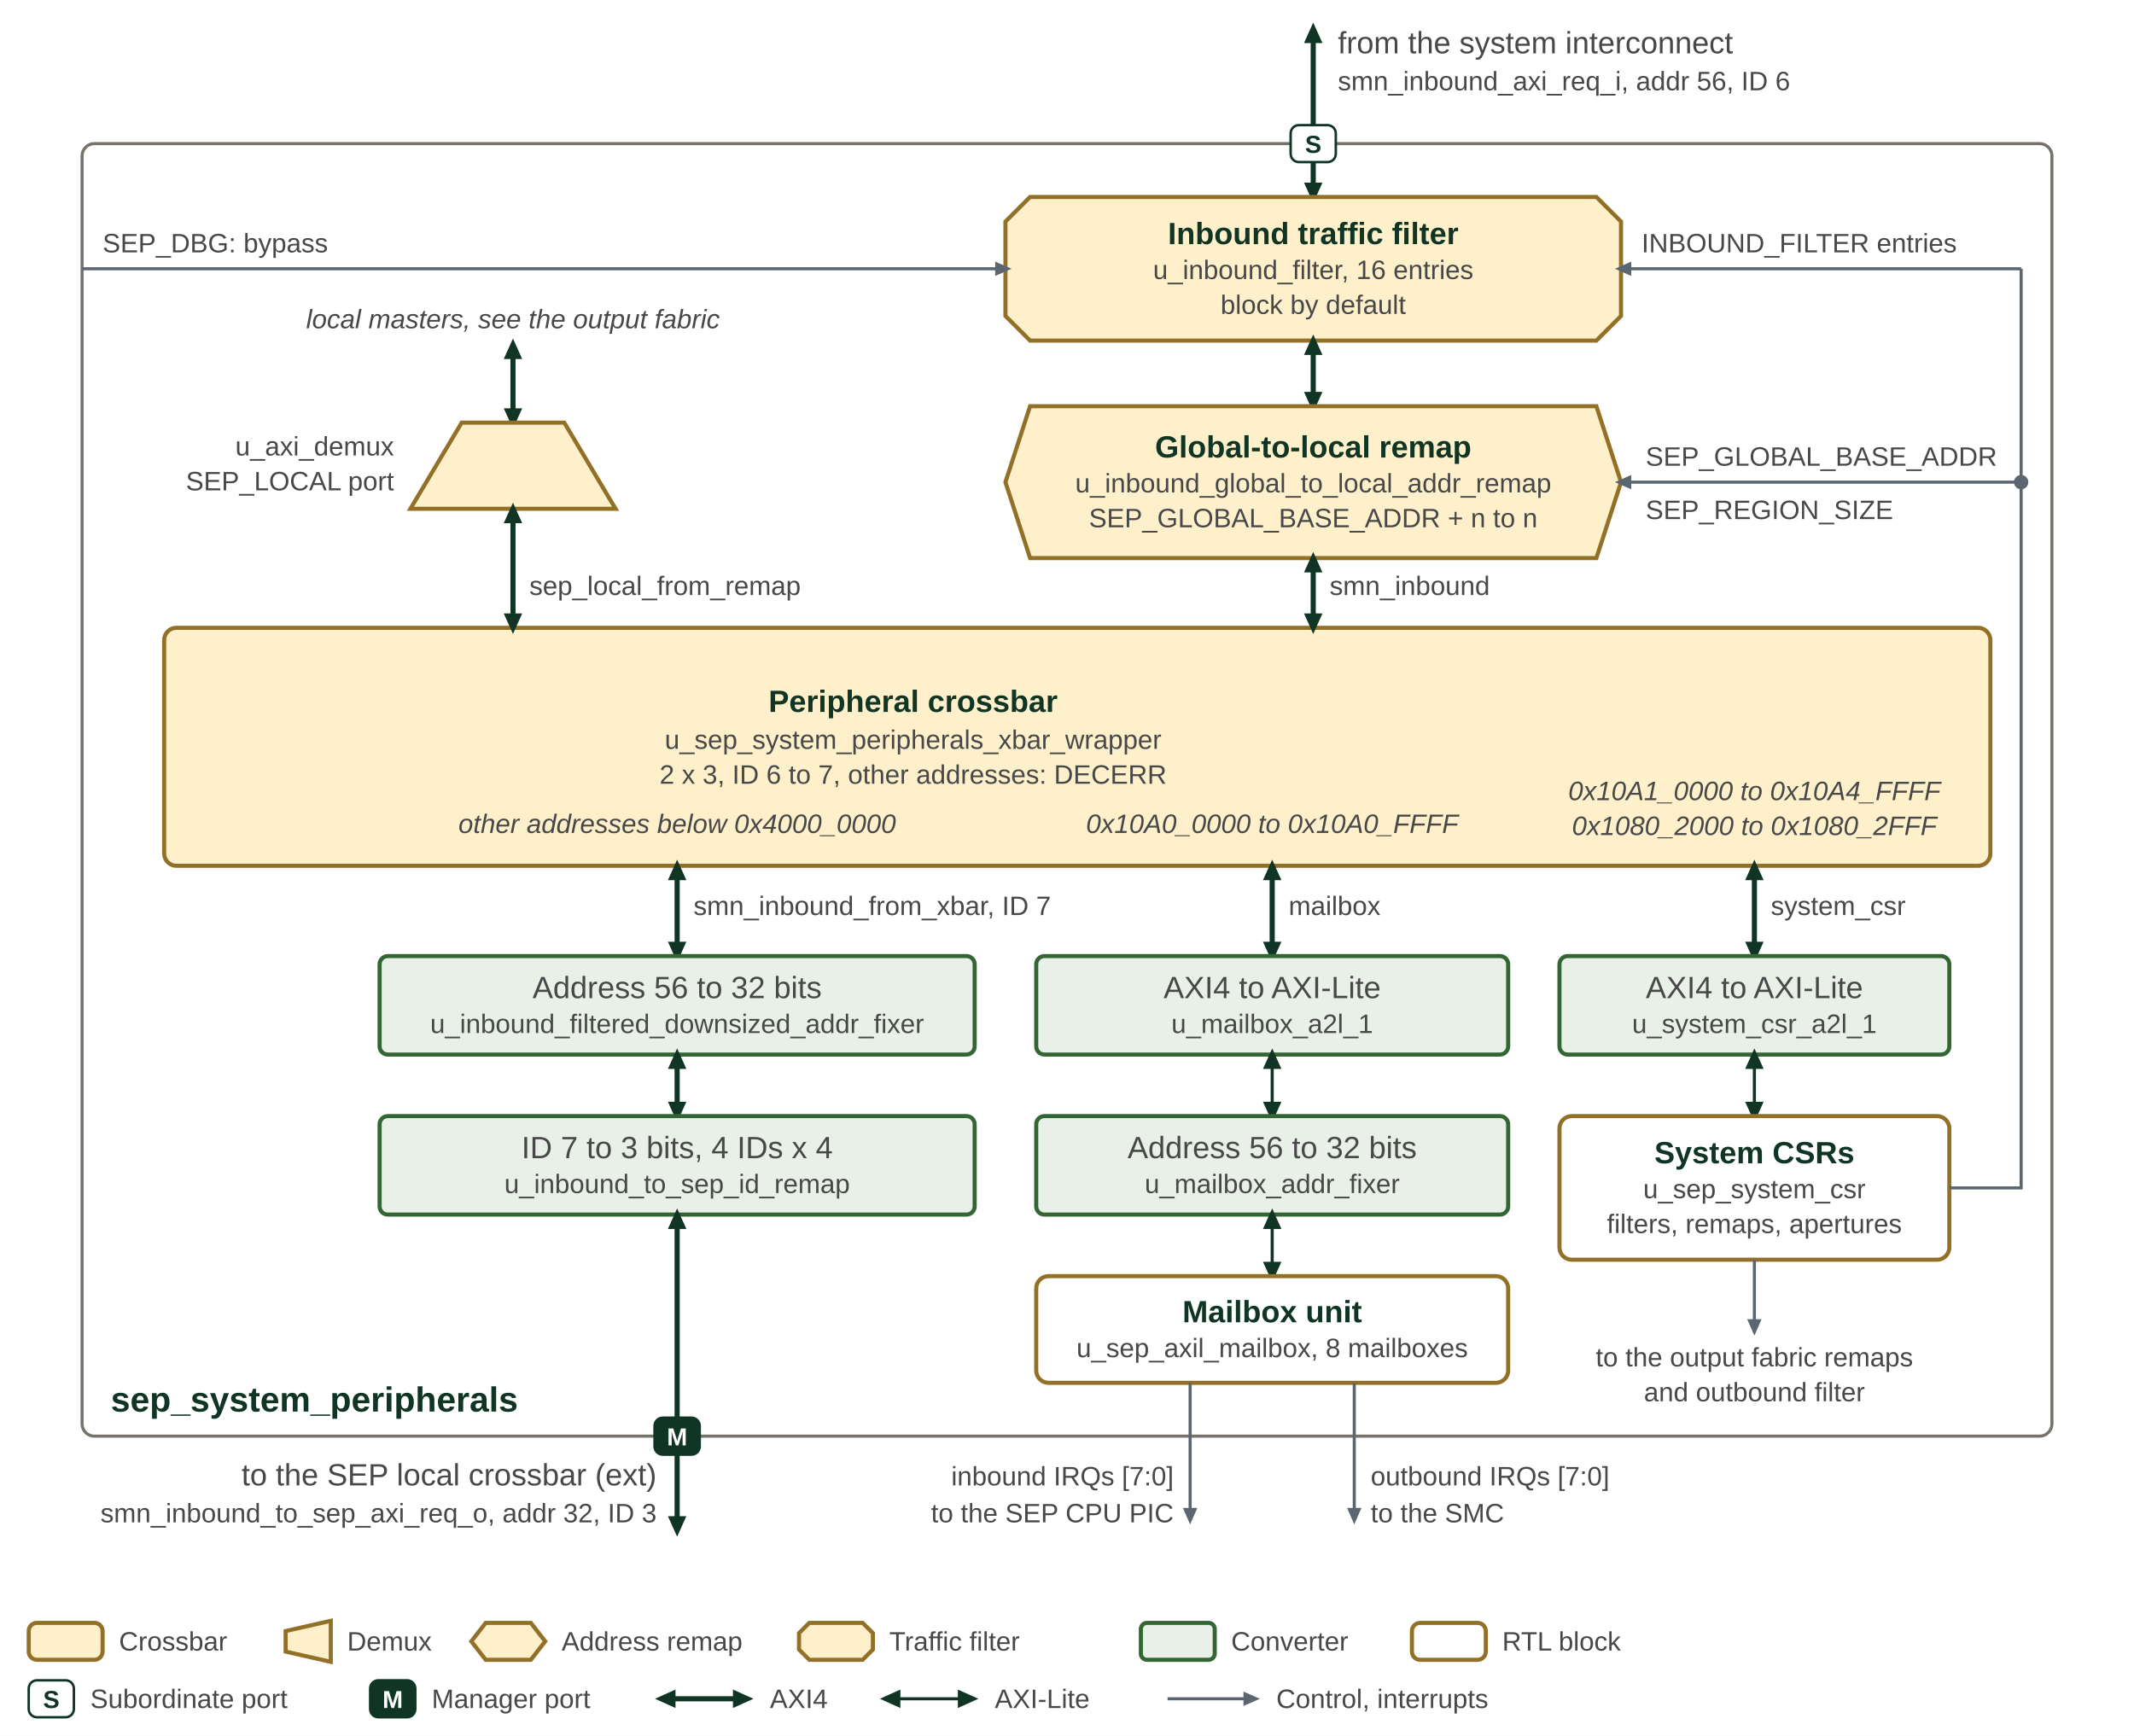
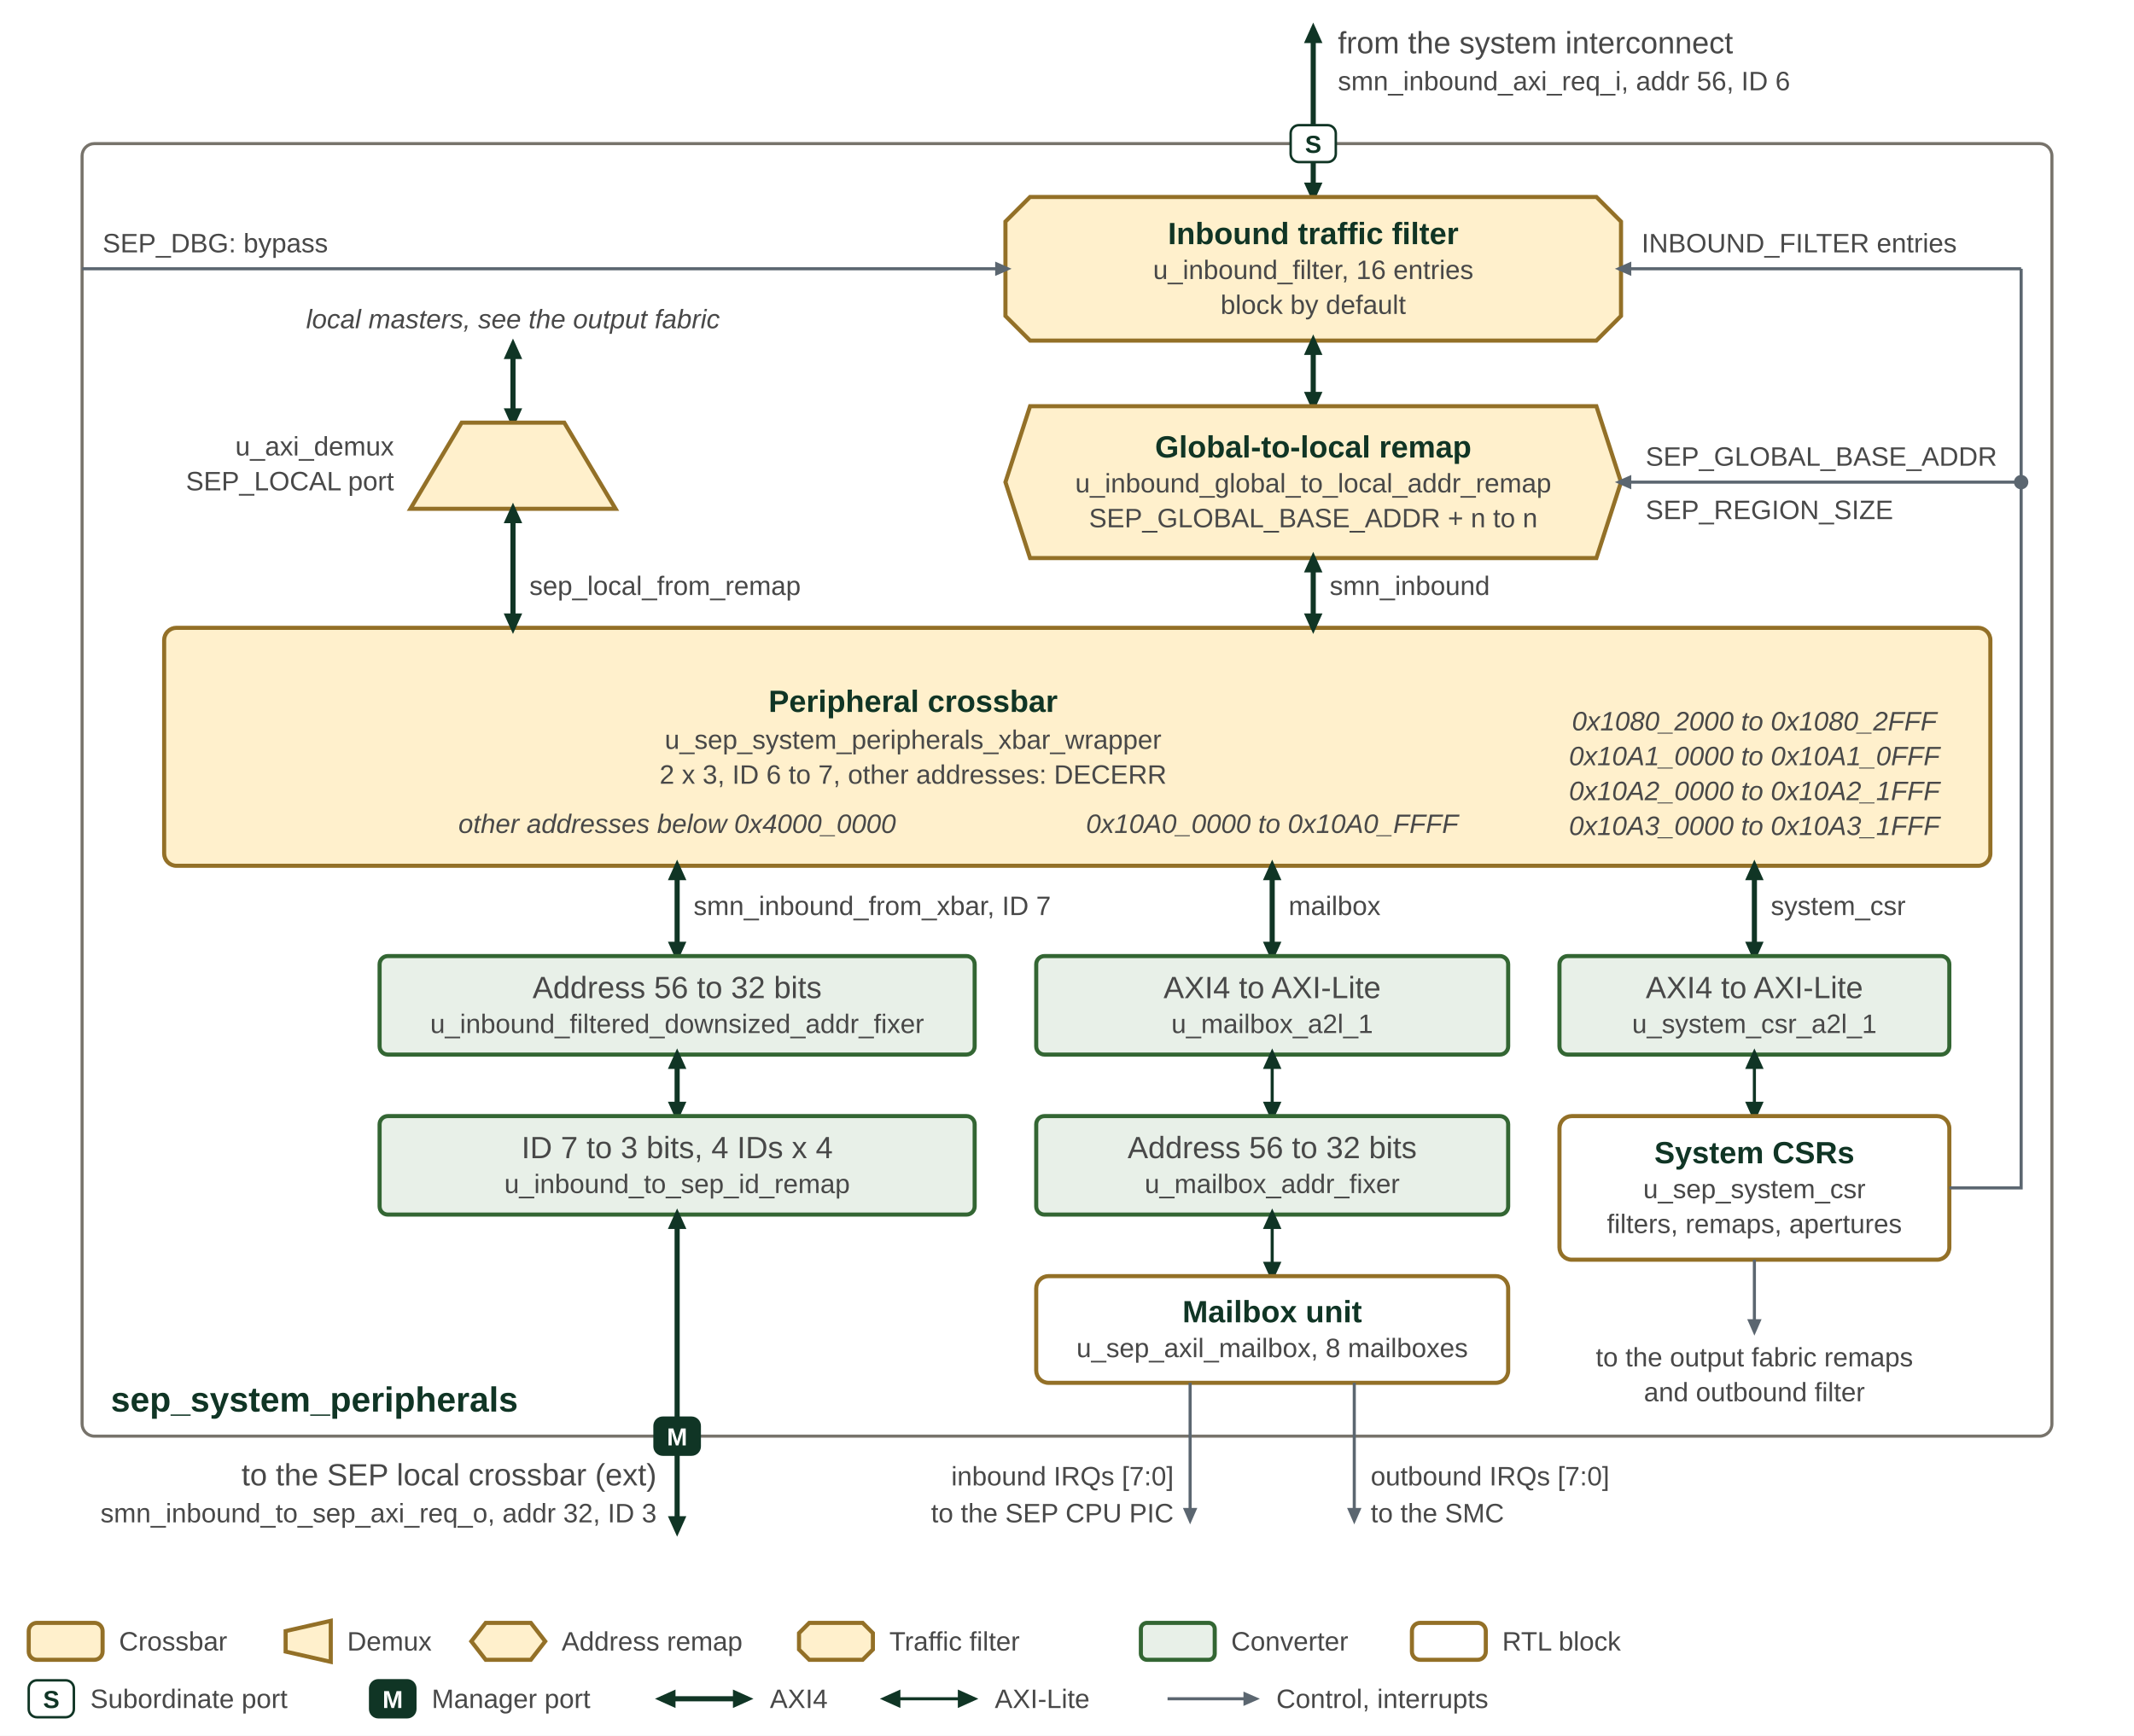
<svg xmlns="http://www.w3.org/2000/svg" width="1040" height="846" viewBox="0 0 1040 846" role="img" aria-labelledby="title desc">
  <defs>
    <marker id="ae" markerUnits="userSpaceOnUse" markerWidth="10" markerHeight="9" refX="7" refY="4.5" orient="auto">
      <path d="M0,0 L10,4.5 L0,9 Z" fill="#103525" />
    </marker>
    <marker id="as" markerUnits="userSpaceOnUse" markerWidth="10" markerHeight="9" refX="3" refY="4.5" orient="auto">
      <path d="M10,0 L0,4.5 L10,9 Z" fill="#103525" />
    </marker>
    <marker id="ge" markerUnits="userSpaceOnUse" markerWidth="8" markerHeight="7" refX="5" refY="3.5" orient="auto">
      <path d="M0,0 L8,3.5 L0,7 Z" fill="#5b6670" />
    </marker>
    <marker id="gs" markerUnits="userSpaceOnUse" markerWidth="8" markerHeight="7" refX="3" refY="3.5" orient="auto">
      <path d="M8,0 L0,3.5 L8,7 Z" fill="#5b6670" />
    </marker>
    <marker id="je" markerUnits="userSpaceOnUse" markerWidth="8" markerHeight="7" refX="5" refY="3.5" orient="auto">
      <path d="M0,0 L8,3.5 L0,7 Z" fill="#42759b" />
    </marker>
    <marker id="js" markerUnits="userSpaceOnUse" markerWidth="8" markerHeight="7" refX="3" refY="3.5" orient="auto">
      <path d="M8,0 L0,3.5 L8,7 Z" fill="#42759b" />
    </marker>
    <marker id="m-smu" markerUnits="userSpaceOnUse" markerWidth="8" markerHeight="7" refX="5" refY="3.5" orient="auto">
      <path d="M0,0 L8,3.5 L0,7 Z" fill="#103525" />
    </marker>
    <marker id="m-ref" markerUnits="userSpaceOnUse" markerWidth="8" markerHeight="7" refX="5" refY="3.5" orient="auto">
      <path d="M0,0 L8,3.5 L0,7 Z" fill="#2f7f79" />
    </marker>
    <marker id="m-per" markerUnits="userSpaceOnUse" markerWidth="8" markerHeight="7" refX="5" refY="3.5" orient="auto">
      <path d="M0,0 L8,3.5 L0,7 Z" fill="#937027" />
    </marker>
    <marker id="m-tel" markerUnits="userSpaceOnUse" markerWidth="8" markerHeight="7" refX="5" refY="3.5" orient="auto">
      <path d="M0,0 L8,3.5 L0,7 Z" fill="#664488" />
    </marker>
    <marker id="m-wdt" markerUnits="userSpaceOnUse" markerWidth="8" markerHeight="7" refX="5" refY="3.5" orient="auto">
      <path d="M0,0 L8,3.5 L0,7 Z" fill="#77736b" />
    </marker>
    <marker id="m-rosc" markerUnits="userSpaceOnUse" markerWidth="8" markerHeight="7" refX="5" refY="3.5" orient="auto">
      <path d="M0,0 L8,3.5 L0,7 Z" fill="#336633" />
    </marker>
    <marker id="m-jtag" markerUnits="userSpaceOnUse" markerWidth="8" markerHeight="7" refX="5" refY="3.5" orient="auto">
      <path d="M0,0 L8,3.5 L0,7 Z" fill="#42759b" />
    </marker>
    <marker id="m-spi" markerUnits="userSpaceOnUse" markerWidth="8" markerHeight="7" refX="5" refY="3.5" orient="auto">
      <path d="M0,0 L8,3.5 L0,7 Z" fill="#5b6670" />
    </marker>
    <marker id="m-slate" markerUnits="userSpaceOnUse" markerWidth="8" markerHeight="7" refX="5" refY="3.5" orient="auto">
      <path d="M0,0 L8,3.5 L0,7 Z" fill="#5b6670" />
    </marker>
    <marker id="m-pg" markerUnits="userSpaceOnUse" markerWidth="8" markerHeight="7" refX="5" refY="3.5" orient="auto">
      <path d="M0,0 L8,3.5 L0,7 Z" fill="#336633" />
    </marker>
    <style>
text { font-family: Arial, sans-serif; font-size: 15px; fill: #484848; }
.t { fill: #484848; }
.b { font-size: 17px; font-weight: bold; fill: #103525; }
.bs { font-size: 15px; font-weight: bold; fill: #103525; }
.h { font-size: 22px; font-weight: bold; fill: #103525; }
.s { font-size: 13px; fill: #484848; }
.si { font-size: 13px; font-style: italic; fill: #484848; }
.pmt { font-size: 12px; font-weight: bold; fill: #ffffff; }
.pst { font-size: 12px; font-weight: bold; fill: #103525; }
.pjt { font-size: 12px; font-weight: bold; fill: #1d4b6e; }
.pct { font-size: 12px; font-weight: bold; fill: #1f5c57; }
.pm { fill: #103525; stroke: #103525; stroke-width: 1.2; }
.ps { fill: #ffffff; stroke: #103525; stroke-width: 1.2; }
.pj { fill: #e8f3ff; stroke: #42759b; stroke-width: 1.2; }
.pc { fill: #d9f0ee; stroke: #2f7f79; stroke-width: 1.2; }
.smu { fill: #ffffff; stroke: #77736b; stroke-width: 1.5; }
.network { fill: #e8f0e8; stroke: #336633; stroke-width: 2; }
.fabric { fill: #fff0cc; stroke: #937027; stroke-width: 2; }
.core { fill: #ffffff; stroke: #937027; stroke-width: 2; }
.future { fill: #ffffff; stroke: #937027; stroke-width: 2; }
.nostroke { stroke: none; }
.fut { fill: none; stroke-dasharray: 7 5; }
.opt { stroke-dasharray: 7 5; }
.hatch { fill: none; stroke: #103525; stroke-opacity: 0.16; stroke-width: 1.2; }
.external { fill: #f2f2f2; stroke: #77736b; stroke-width: 1.5; }
.axi { fill: none; stroke: #103525; stroke-width: 2.5; marker-start: url(#as); marker-end: url(#ae); }
.axio { fill: none; stroke: #103525; stroke-width: 2.5; stroke-dasharray: 8 5; marker-start: url(#as); marker-end: url(#ae); }
.sig { fill: none; stroke: #5b6670; stroke-width: 1.5; marker-start: url(#gs); marker-end: url(#ge); }
.sigo { fill: none; stroke: #5b6670; stroke-width: 1.5; marker-end: url(#ge); }
.jtag { fill: none; stroke: #42759b; stroke-width: 1.8; marker-end: url(#je); }
.jtagb { fill: none; stroke: #42759b; stroke-width: 1.8; marker-start: url(#js); marker-end: url(#je); }
.sigplain { fill: none; stroke: #5b6670; stroke-width: 1.5; }
.n-smu { fill: none; stroke: #103525; stroke-width: 2.5; }
.a-smu { fill: none; stroke: #103525; stroke-width: 2.5; marker-end: url(#m-smu); }
.n-ref { fill: none; stroke: #2f7f79; stroke-width: 1.8; }
.a-ref { fill: none; stroke: #2f7f79; stroke-width: 1.8; marker-end: url(#m-ref); }
.n-per { fill: none; stroke: #937027; stroke-width: 1.8; }
.a-per { fill: none; stroke: #937027; stroke-width: 1.8; marker-end: url(#m-per); }
.n-tel { fill: none; stroke: #664488; stroke-width: 1.8; }
.a-tel { fill: none; stroke: #664488; stroke-width: 1.8; marker-end: url(#m-tel); }
.n-wdt { fill: none; stroke: #77736b; stroke-width: 1.8; }
.a-wdt { fill: none; stroke: #77736b; stroke-width: 1.8; marker-end: url(#m-wdt); }
.n-rosc { fill: none; stroke: #336633; stroke-width: 1.8; }
.a-rosc { fill: none; stroke: #336633; stroke-width: 1.8; marker-end: url(#m-rosc); }
.n-jtag { fill: none; stroke: #42759b; stroke-width: 1.8; }
.a-jtag { fill: none; stroke: #42759b; stroke-width: 1.8; marker-end: url(#m-jtag); }
.n-spi { fill: none; stroke: #5b6670; stroke-width: 1.8; }
.a-spi { fill: none; stroke: #5b6670; stroke-width: 1.8; marker-end: url(#m-spi); }
.n-slate { fill: none; stroke: #5b6670; stroke-width: 1.8; }
.a-slate { fill: none; stroke: #5b6670; stroke-width: 1.8; marker-end: url(#m-slate); }
.n-pg { fill: none; stroke: #336633; stroke-width: 1.8; }
.a-pg { fill: none; stroke: #336633; stroke-width: 1.8; marker-end: url(#m-pg); }
.axil { fill: none; stroke: #103525; stroke-width: 1.5; marker-start: url(#as); marker-end: url(#ae); }
.sigd { fill: none; stroke: #5b6670; stroke-width: 1.5; stroke-dasharray: 5 4; marker-end: url(#ge); }
.axin { fill: none; stroke: #103525; stroke-width: 2.5; }
.axis { fill: none; stroke: #103525; stroke-width: 2.5; marker-start: url(#as); }
.axie { fill: none; stroke: #103525; stroke-width: 2.5; marker-end: url(#ae); }
.axiln { fill: none; stroke: #103525; stroke-width: 1.5; }
</style>
  </defs>
  <rect width="1040" height="846" fill="#ffffff" />
  <rect class="smu" x="40" y="70" width="960" height="630" rx="6" />
  <text class="b" x="54" y="688" text-anchor="start">sep_system_peripherals</text>
  <text class="t" x="652" y="26" text-anchor="start">from the system interconnect</text>
  <text class="s" x="652" y="44" text-anchor="start">smn_inbound_axi_req_i, addr 56, ID 6</text>
  <path class="axi" d="M640,14 L640,96" />
  <path class="fabric" d="M502,96 L778,96 L790,108 L790,154 L778,166 L502,166 L490,154 L490,108 Z" />
  <text class="bs" x="640" y="119" text-anchor="middle">Inbound traffic filter</text>
  <text class="s" x="640" y="136" text-anchor="middle">u_inbound_filter, 16 entries</text>
  <text class="s" x="640" y="153" text-anchor="middle">block by default</text>
  <path class="sigo" d="M40,131 L490,131" />
  <text class="s" x="50" y="123" text-anchor="start">SEP_DBG: bypass</text>
  <path class="axi" d="M640,166 L640,198" />
  <path class="fabric" d="M502,198 L778,198 L790,235 L778,272 L502,272 L490,235 Z" />
  <text class="bs" x="640" y="223" text-anchor="middle">Global-to-local remap</text>
  <text class="s" x="640" y="240" text-anchor="middle">u_inbound_global_to_local_addr_remap</text>
  <text class="s" x="640" y="257" text-anchor="middle">SEP_GLOBAL_BASE_ADDR + n to n</text>
  <text class="si" x="250" y="160" text-anchor="middle">local masters, see the output fabric</text>
  <path class="axi" d="M250,168 L250,206" />
  <path class="fabric" d="M225,206 L275,206 L300,248 L200,248 Z" />
  <text class="s" x="192" y="222" text-anchor="end">u_axi_demux</text>
  <text class="s" x="192" y="239" text-anchor="end">SEP_LOCAL port</text>
  <rect class="fabric" x="80" y="306" width="890" height="116" rx="6" />
  <path class="axi" d="M640,272 L640,306" />
  <path class="axi" d="M250,248 L250,306" />
  <text class="s" x="258" y="290" text-anchor="start">sep_local_from_remap</text>
  <text class="s" x="648" y="290" text-anchor="start">smn_inbound</text>
  <text class="bs" x="445" y="347" text-anchor="middle">Peripheral crossbar</text>
  <text class="s" x="445" y="365" text-anchor="middle">u_sep_system_peripherals_xbar_wrapper</text>
  <text class="s" x="445" y="382" text-anchor="middle">2 x 3, ID 6 to 7, other addresses: DECERR</text>
  <text class="si" x="330" y="406" text-anchor="middle">other addresses below 0x4000_0000</text>
  <text class="si" x="620" y="406" text-anchor="middle">0x10A0_0000 to 0x10A0_FFFF</text>
-   <text class="si" x="855" y="390" text-anchor="middle">0x10A1_0000 to 0x10A4_FFFF</text>
-   <text class="si" x="855" y="407" text-anchor="middle">0x1080_2000 to 0x1080_2FFF</text>
+   <text class="si" x="855" y="356" text-anchor="middle">0x1080_2000 to 0x1080_2FFF</text>
+   <text class="si" x="855" y="373" text-anchor="middle">0x10A1_0000 to 0x10A1_0FFF</text>
+   <text class="si" x="855" y="390" text-anchor="middle">0x10A2_0000 to 0x10A2_1FFF</text>
+   <text class="si" x="855" y="407" text-anchor="middle">0x10A3_0000 to 0x10A3_1FFF</text>
  <text class="s" x="338" y="446" text-anchor="start">smn_inbound_from_xbar, ID 7</text>
  <text class="s" x="628" y="446" text-anchor="start">mailbox</text>
  <text class="s" x="863" y="446" text-anchor="start">system_csr</text>
  <path class="axi" d="M330,422 L330,466" />
  <rect class="network" x="185" y="466" width="290" height="48" rx="4" />
  <text class="t" x="330" y="486.5" text-anchor="middle">Address 56 to 32 bits</text>
  <text class="s" x="330" y="503.5" text-anchor="middle">u_inbound_filtered_downsized_addr_fixer</text>
  <path class="axi" d="M330,514 L330,544" />
  <rect class="network" x="185" y="544" width="290" height="48" rx="4" />
  <text class="t" x="330" y="564.5" text-anchor="middle">ID 7 to 3 bits, 4 IDs x 4</text>
  <text class="s" x="330" y="581.5" text-anchor="middle">u_inbound_to_sep_id_remap</text>
  <path class="axi" d="M330,592 L330,746" />
  <text class="t" x="320" y="724" text-anchor="end">to the SEP local crossbar (ext)</text>
  <text class="s" x="320" y="742" text-anchor="end">smn_inbound_to_sep_axi_req_o, addr 32, ID 3</text>
  <path class="axi" d="M620,422 L620,466" />
  <rect class="network" x="505" y="466" width="230" height="48" rx="4" />
  <text class="t" x="620" y="486.5" text-anchor="middle">AXI4 to AXI-Lite</text>
  <text class="s" x="620" y="503.5" text-anchor="middle">u_mailbox_a2l_1</text>
  <path class="axil" d="M620,514 L620,544" />
  <rect class="network" x="505" y="544" width="230" height="48" rx="4" />
  <text class="t" x="620" y="564.5" text-anchor="middle">Address 56 to 32 bits</text>
  <text class="s" x="620" y="581.5" text-anchor="middle">u_mailbox_addr_fixer</text>
  <path class="axil" d="M620,592 L620,622" />
  <rect class="core" x="505" y="622" width="230" height="52" rx="6" />
  <text class="bs" x="620" y="644.5" text-anchor="middle">Mailbox unit</text>
  <text class="s" x="620" y="661.5" text-anchor="middle">u_sep_axil_mailbox, 8 mailboxes</text>
  <path class="sigo" d="M580,674 L580,740" />
  <path class="sigo" d="M660,674 L660,740" />
  <text class="s" x="572" y="724" text-anchor="end">inbound IRQs [7:0]</text>
  <text class="s" x="572" y="742" text-anchor="end">to the SEP CPU PIC</text>
  <text class="s" x="668" y="724" text-anchor="start">outbound IRQs [7:0]</text>
  <text class="s" x="668" y="742" text-anchor="start">to the SMC</text>
  <path class="axi" d="M855,422 L855,466" />
  <rect class="network" x="760" y="466" width="190" height="48" rx="4" />
  <text class="t" x="855" y="486.5" text-anchor="middle">AXI4 to AXI-Lite</text>
  <text class="s" x="855" y="503.5" text-anchor="middle">u_system_csr_a2l_1</text>
  <path class="axil" d="M855,514 L855,544" />
  <rect class="core" x="760" y="544" width="190" height="70" rx="6" />
  <text class="bs" x="855" y="567" text-anchor="middle">System CSRs</text>
  <text class="s" x="855" y="584" text-anchor="middle">u_sep_system_csr</text>
  <text class="s" x="855" y="601" text-anchor="middle">filters, remaps, apertures</text>
  <path class="sigo" d="M855,614 L855,648" />
  <text class="s" x="855" y="666" text-anchor="middle">to the output fabric remaps</text>
  <text class="s" x="855" y="683" text-anchor="middle">and outbound filter</text>
  <path class="sigplain" d="M950,579 L985,579 L985,131" />
  <path class="sigo" d="M985,131 L790,131" />
  <circle cx="985" cy="235" r="3.5" fill="#5b6670" />
  <path class="sigo" d="M985,235 L790,235" />
  <text class="s" x="800" y="123" text-anchor="start">INBOUND_FILTER entries</text>
  <text class="s" x="802" y="227" text-anchor="start">SEP_GLOBAL_BASE_ADDR</text>
  <text class="s" x="802" y="253" text-anchor="start">SEP_REGION_SIZE</text>
  <rect class="fabric" x="14" y="791" width="36" height="18" rx="4" />
  <text class="s" x="58" y="804.5" text-anchor="start">Crossbar</text>
  <path class="fabric" d="M139.2,795 L161.2,790 L161.2,810 L139.2,805 Z" />
  <text class="s" x="169.2" y="804.5" text-anchor="start">Demux</text>
  <path class="fabric" d="M236.7,791 L258.7,791 L265.7,800 L258.7,809 L236.7,809 L229.7,800 Z" />
  <text class="s" x="273.7" y="804.5" text-anchor="start">Address remap</text>
  <path class="fabric" d="M394.4,791 L420.4,791 L425.4,796 L425.4,804 L420.4,809 L394.4,809 L389.4,804 L389.4,796 Z" />
  <text class="s" x="433.4" y="804.5" text-anchor="start">Traffic filter</text>
  <rect class="network" x="556" y="791" width="36" height="18" rx="3" />
  <text class="s" x="600" y="804.5" text-anchor="start">Converter</text>
  <rect class="core" x="688.1" y="791" width="36" height="18" rx="4" />
  <text class="s" x="732.1" y="804.5" text-anchor="start">RTL block</text>
  <text class="s" x="44" y="832.5" text-anchor="start">Subordinate port</text>
  <text class="s" x="210.4" y="832.5" text-anchor="start">Manager port</text>
  <path class="axi" d="M322.2,828 L364.2,828" />
  <text class="s" x="375.2" y="832.5" text-anchor="start">AXI4</text>
  <path class="axil" d="M431.8,828 L473.8,828" />
  <text class="s" x="484.8" y="832.5" text-anchor="start">AXI-Lite</text>
  <path class="sigo" d="M569.0,828 L611.0,828" />
  <text class="s" x="622" y="832.5" text-anchor="start">Control, interrupts</text>
  <rect class="ps" x="629.0" y="61.0" width="22" height="18" rx="4" />
  <text class="pst" x="640" y="74.5" text-anchor="middle">S</text>
  <rect class="pm" x="319.0" y="691.0" width="22" height="18" rx="4" />
  <text class="pmt" x="330" y="704.5" text-anchor="middle">M</text>
  <rect class="ps" x="14.0" y="819.0" width="22" height="18" rx="4" />
  <text class="pst" x="25" y="832.5" text-anchor="middle">S</text>
  <rect class="pm" x="180.4" y="819.0" width="22" height="18" rx="4" />
  <text class="pmt" x="191.4" y="832.5" text-anchor="middle">M</text>
</svg>
